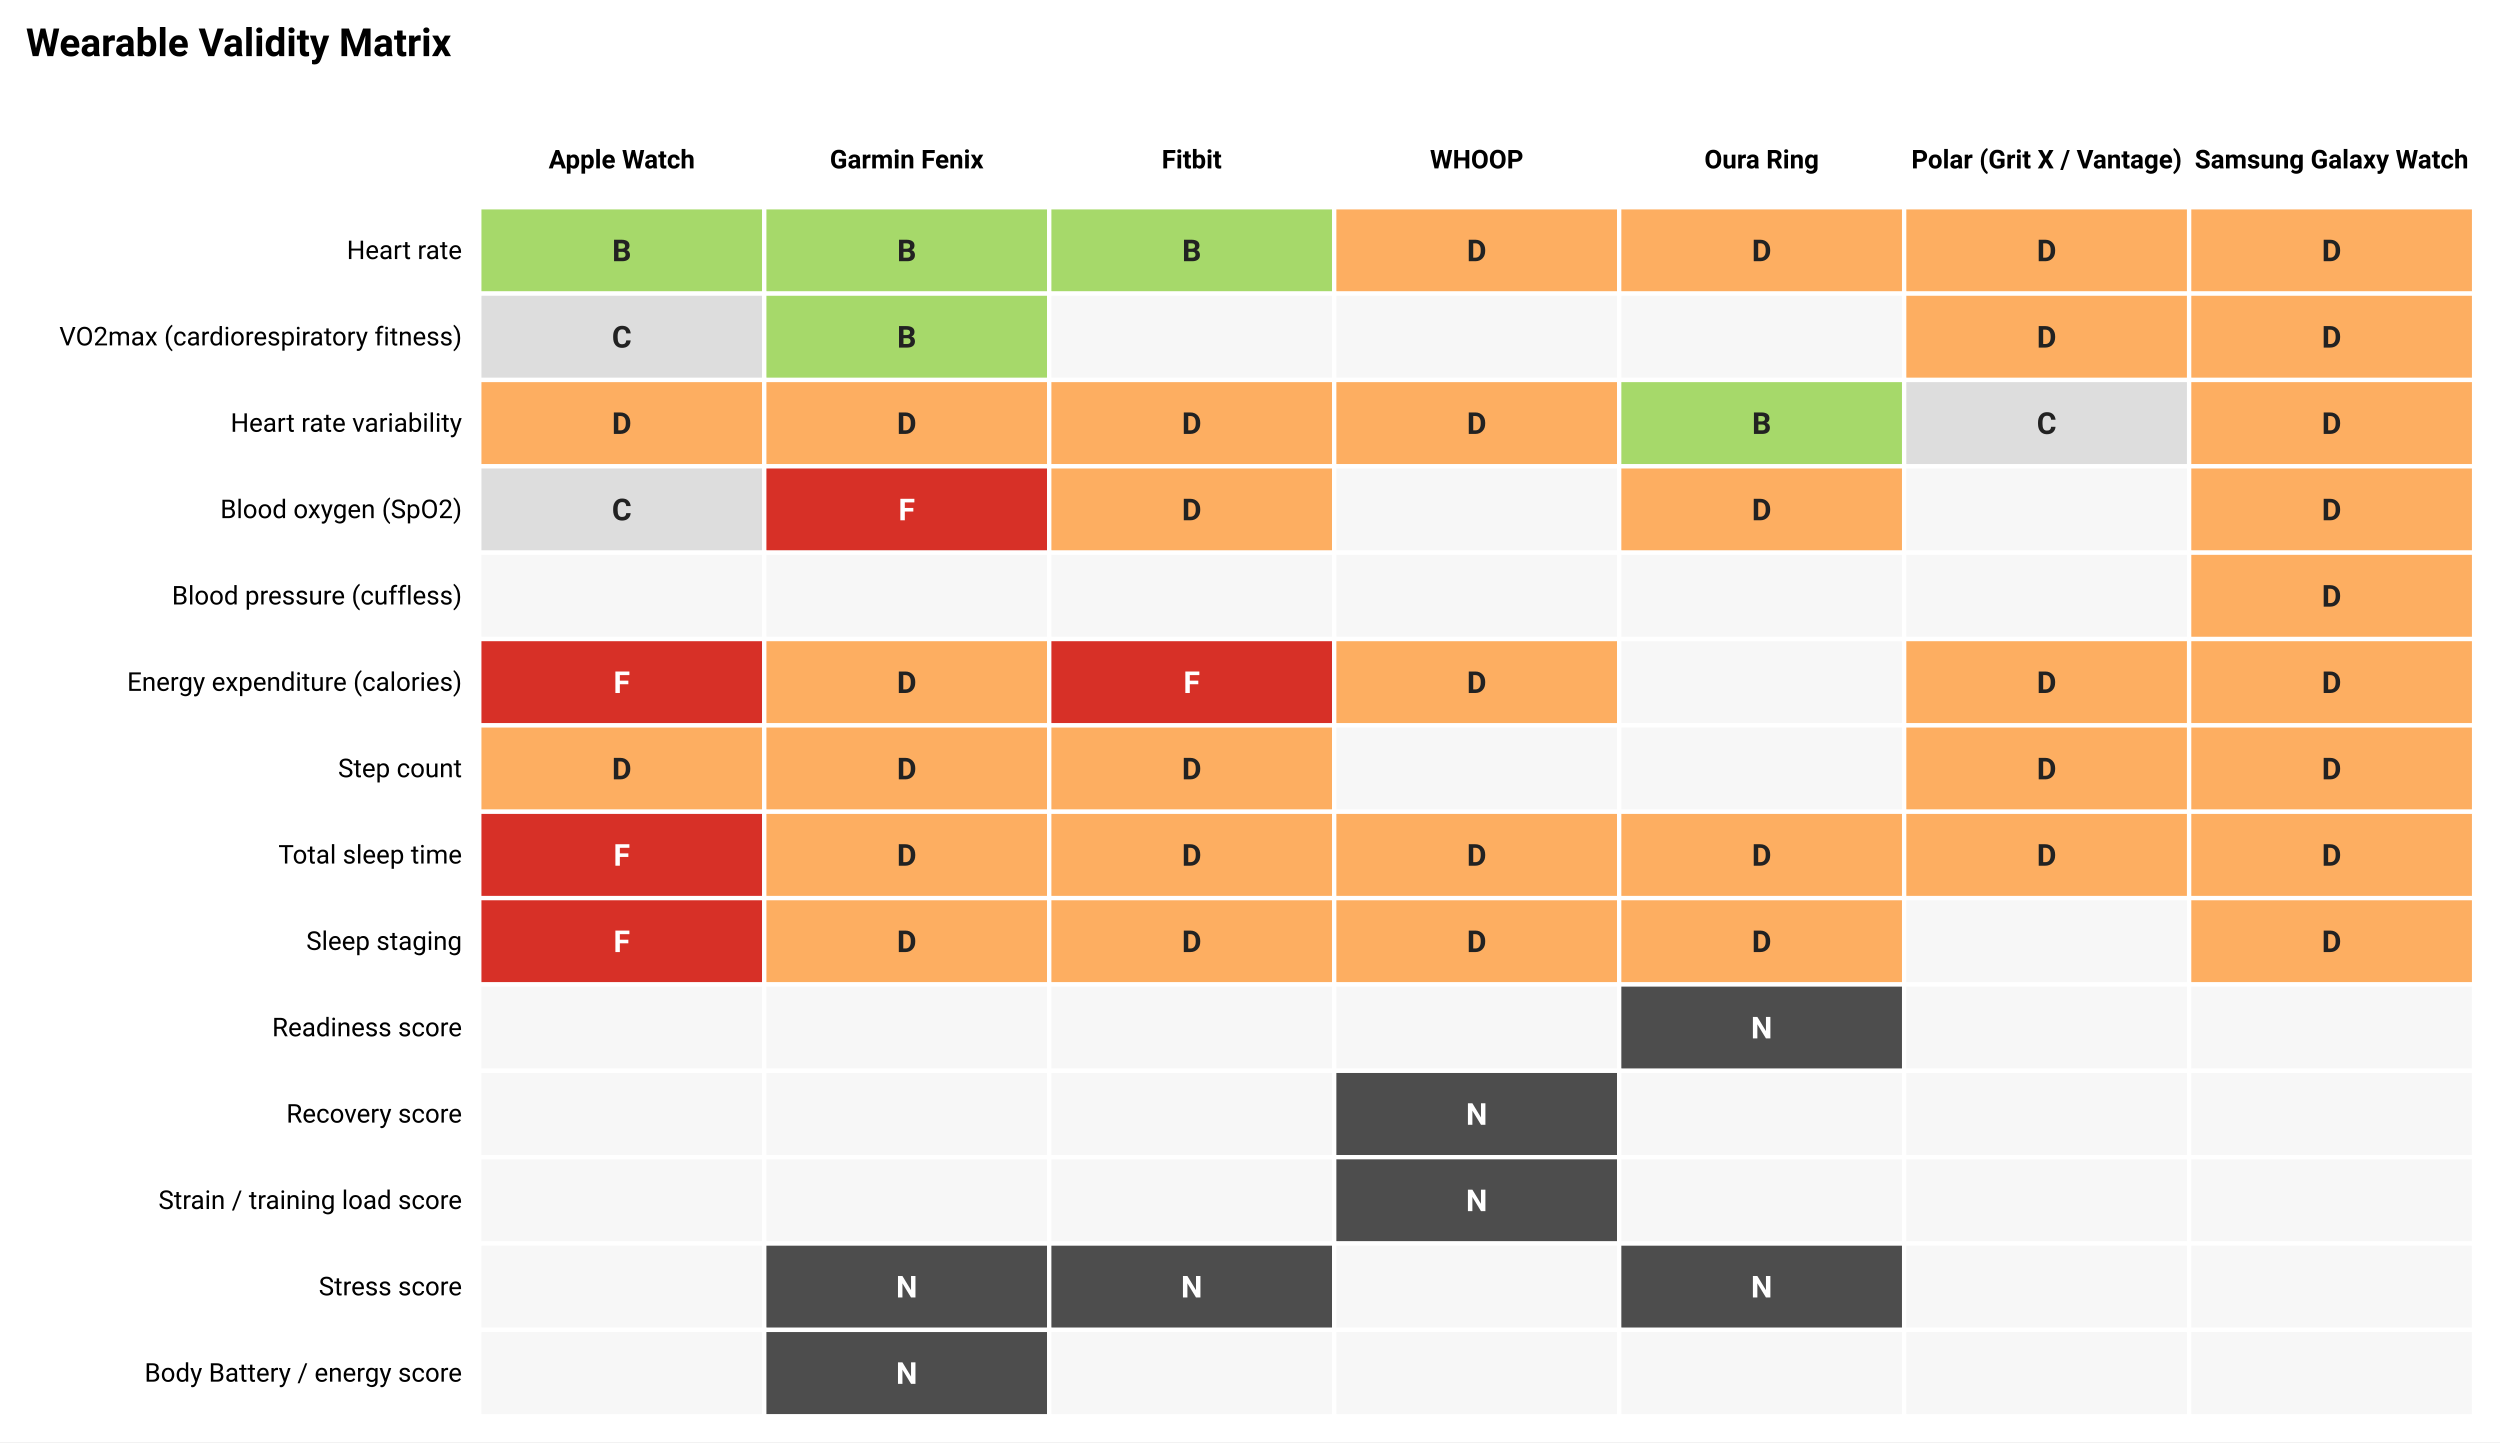
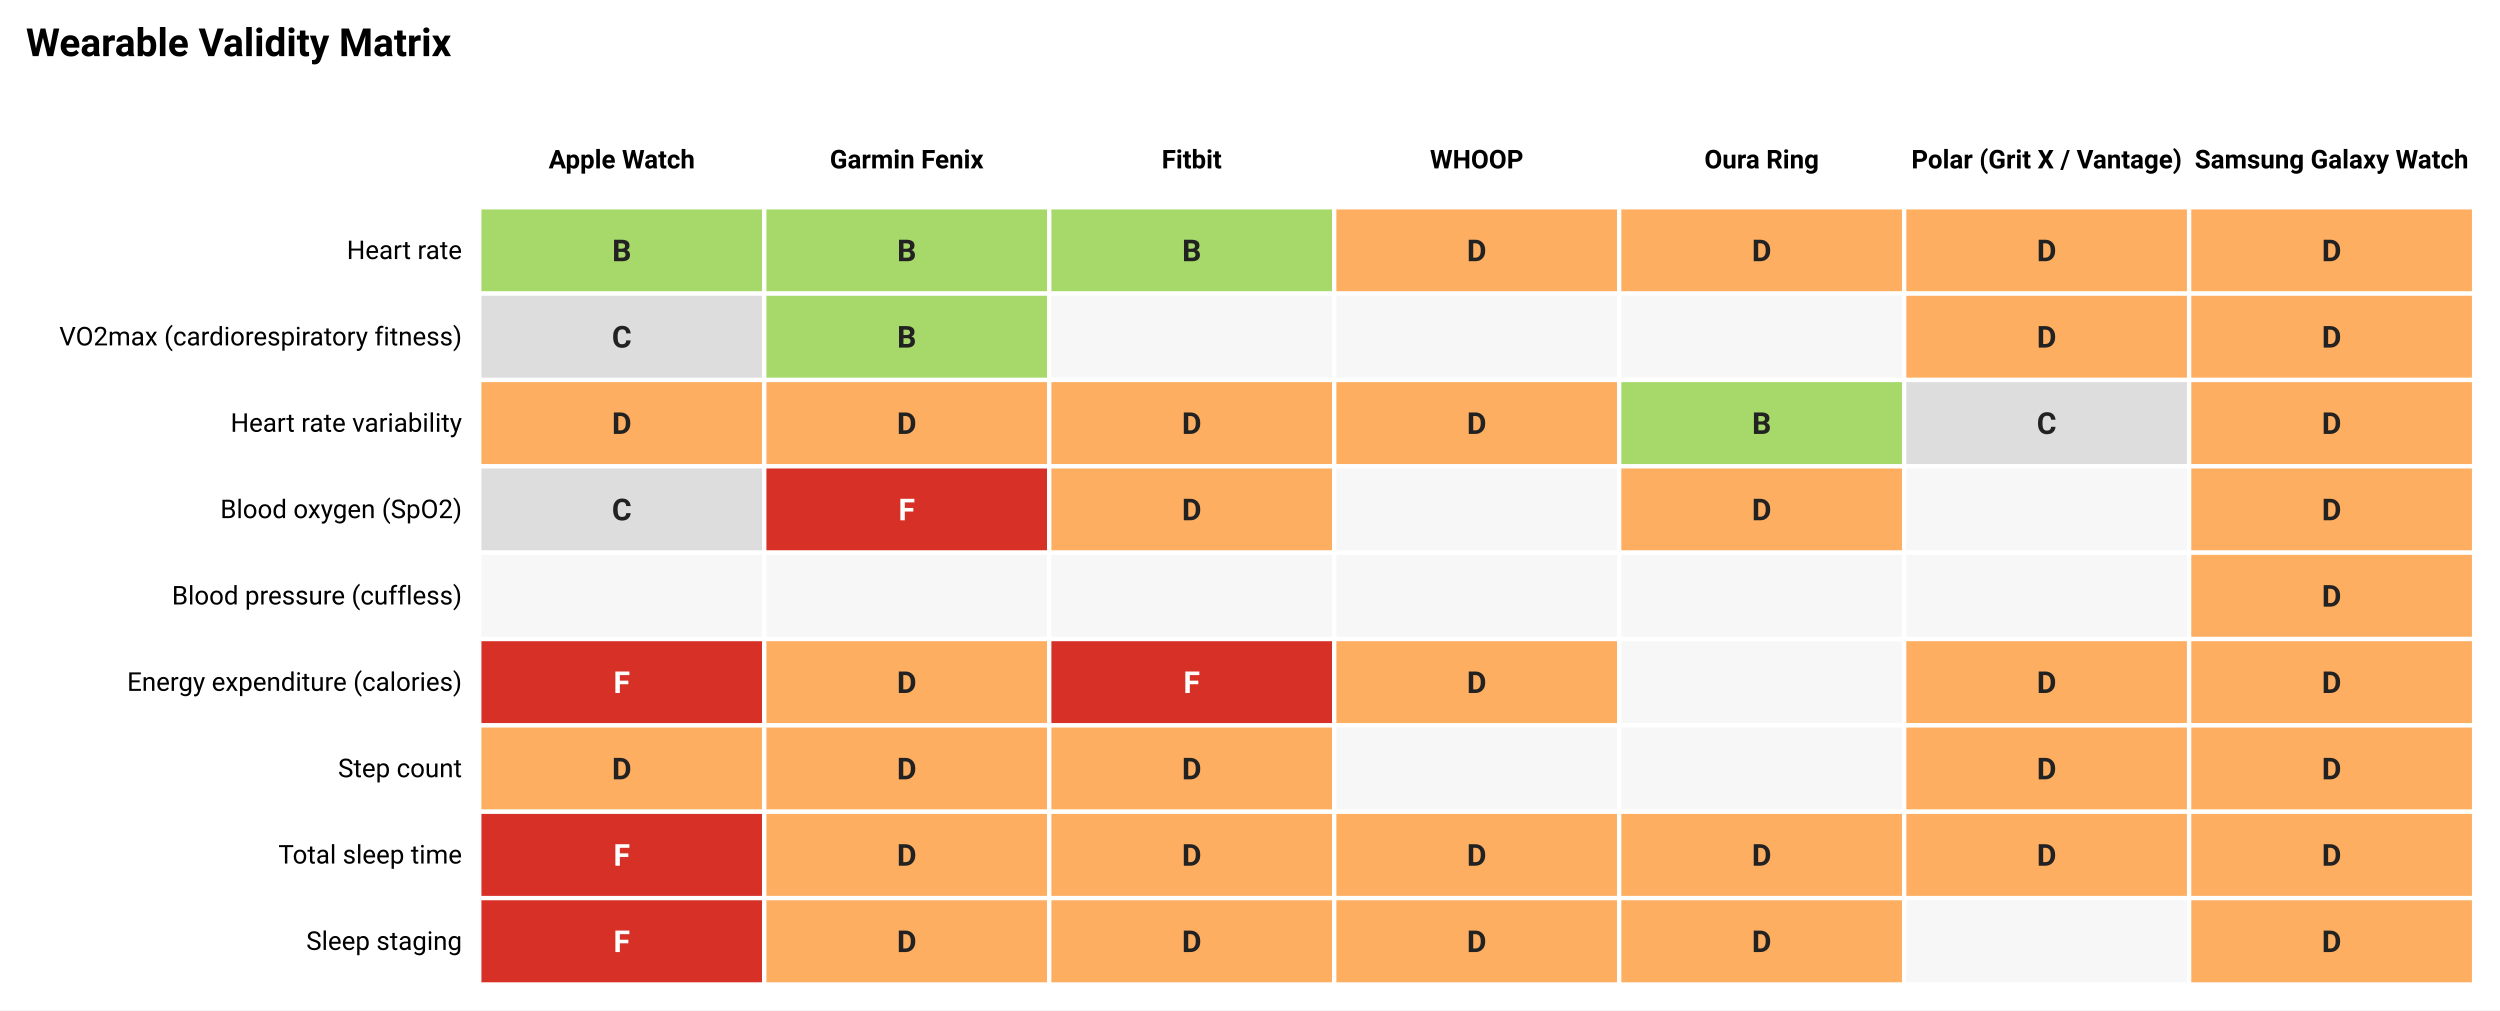
- <svg xmlns="http://www.w3.org/2000/svg" width="1158" height="668" font-family="-apple-system,Segoe UI,Roboto,sans-serif">
-   <rect width="1158" height="668" fill="white" />
+ <svg xmlns="http://www.w3.org/2000/svg" width="1158" height="468" font-family="-apple-system,Segoe UI,Roboto,sans-serif">
+   <rect width="1158" height="468" fill="white" />
  <text x="12" y="26" font-size="18" font-weight="700">Wearable Validity Matrix</text>
  <text x="288" y="78" font-size="12" font-weight="600" text-anchor="middle">Apple Watch</text>
  <text x="420" y="78" font-size="12" font-weight="600" text-anchor="middle">Garmin Fenix</text>
  <text x="552" y="78" font-size="12" font-weight="600" text-anchor="middle">Fitbit</text>
  <text x="684" y="78" font-size="12" font-weight="600" text-anchor="middle">WHOOP</text>
  <text x="816" y="78" font-size="12" font-weight="600" text-anchor="middle">Oura Ring</text>
  <text x="948" y="78" font-size="12" font-weight="600" text-anchor="middle">Polar (Grit X / Vantage)</text>
  <text x="1080" y="78" font-size="12" font-weight="600" text-anchor="middle">Samsung Galaxy Watch</text>
  <text x="214" y="120" font-size="12" text-anchor="end">Heart rate</text>
  <rect x="222" y="96" width="132" height="40" fill="#a6d96a" stroke="white" stroke-width="2" />
  <text x="288" y="121" font-size="14" font-weight="700" text-anchor="middle" fill="#222">B</text>
  <rect x="354" y="96" width="132" height="40" fill="#a6d96a" stroke="white" stroke-width="2" />
  <text x="420" y="121" font-size="14" font-weight="700" text-anchor="middle" fill="#222">B</text>
  <rect x="486" y="96" width="132" height="40" fill="#a6d96a" stroke="white" stroke-width="2" />
  <text x="552" y="121" font-size="14" font-weight="700" text-anchor="middle" fill="#222">B</text>
  <rect x="618" y="96" width="132" height="40" fill="#fdae61" stroke="white" stroke-width="2" />
  <text x="684" y="121" font-size="14" font-weight="700" text-anchor="middle" fill="#222">D</text>
  <rect x="750" y="96" width="132" height="40" fill="#fdae61" stroke="white" stroke-width="2" />
  <text x="816" y="121" font-size="14" font-weight="700" text-anchor="middle" fill="#222">D</text>
  <rect x="882" y="96" width="132" height="40" fill="#fdae61" stroke="white" stroke-width="2" />
  <text x="948" y="121" font-size="14" font-weight="700" text-anchor="middle" fill="#222">D</text>
  <rect x="1014" y="96" width="132" height="40" fill="#fdae61" stroke="white" stroke-width="2" />
  <text x="1080" y="121" font-size="14" font-weight="700" text-anchor="middle" fill="#222">D</text>
  <text x="214" y="160" font-size="12" text-anchor="end">VO2max (cardiorespiratory fitness)</text>
  <rect x="222" y="136" width="132" height="40" fill="#dddddd" stroke="white" stroke-width="2" />
  <text x="288" y="161" font-size="14" font-weight="700" text-anchor="middle" fill="#222">C</text>
  <rect x="354" y="136" width="132" height="40" fill="#a6d96a" stroke="white" stroke-width="2" />
  <text x="420" y="161" font-size="14" font-weight="700" text-anchor="middle" fill="#222">B</text>
  <rect x="486" y="136" width="132" height="40" fill="#f7f7f7" stroke="white" stroke-width="2" />
  <rect x="618" y="136" width="132" height="40" fill="#f7f7f7" stroke="white" stroke-width="2" />
  <rect x="750" y="136" width="132" height="40" fill="#f7f7f7" stroke="white" stroke-width="2" />
  <rect x="882" y="136" width="132" height="40" fill="#fdae61" stroke="white" stroke-width="2" />
  <text x="948" y="161" font-size="14" font-weight="700" text-anchor="middle" fill="#222">D</text>
  <rect x="1014" y="136" width="132" height="40" fill="#fdae61" stroke="white" stroke-width="2" />
  <text x="1080" y="161" font-size="14" font-weight="700" text-anchor="middle" fill="#222">D</text>
  <text x="214" y="200" font-size="12" text-anchor="end">Heart rate variability</text>
  <rect x="222" y="176" width="132" height="40" fill="#fdae61" stroke="white" stroke-width="2" />
  <text x="288" y="201" font-size="14" font-weight="700" text-anchor="middle" fill="#222">D</text>
  <rect x="354" y="176" width="132" height="40" fill="#fdae61" stroke="white" stroke-width="2" />
  <text x="420" y="201" font-size="14" font-weight="700" text-anchor="middle" fill="#222">D</text>
  <rect x="486" y="176" width="132" height="40" fill="#fdae61" stroke="white" stroke-width="2" />
  <text x="552" y="201" font-size="14" font-weight="700" text-anchor="middle" fill="#222">D</text>
  <rect x="618" y="176" width="132" height="40" fill="#fdae61" stroke="white" stroke-width="2" />
  <text x="684" y="201" font-size="14" font-weight="700" text-anchor="middle" fill="#222">D</text>
  <rect x="750" y="176" width="132" height="40" fill="#a6d96a" stroke="white" stroke-width="2" />
  <text x="816" y="201" font-size="14" font-weight="700" text-anchor="middle" fill="#222">B</text>
  <rect x="882" y="176" width="132" height="40" fill="#dddddd" stroke="white" stroke-width="2" />
  <text x="948" y="201" font-size="14" font-weight="700" text-anchor="middle" fill="#222">C</text>
  <rect x="1014" y="176" width="132" height="40" fill="#fdae61" stroke="white" stroke-width="2" />
  <text x="1080" y="201" font-size="14" font-weight="700" text-anchor="middle" fill="#222">D</text>
  <text x="214" y="240" font-size="12" text-anchor="end">Blood oxygen (SpO2)</text>
  <rect x="222" y="216" width="132" height="40" fill="#dddddd" stroke="white" stroke-width="2" />
  <text x="288" y="241" font-size="14" font-weight="700" text-anchor="middle" fill="#222">C</text>
  <rect x="354" y="216" width="132" height="40" fill="#d73027" stroke="white" stroke-width="2" />
  <text x="420" y="241" font-size="14" font-weight="700" text-anchor="middle" fill="white">F</text>
  <rect x="486" y="216" width="132" height="40" fill="#fdae61" stroke="white" stroke-width="2" />
  <text x="552" y="241" font-size="14" font-weight="700" text-anchor="middle" fill="#222">D</text>
  <rect x="618" y="216" width="132" height="40" fill="#f7f7f7" stroke="white" stroke-width="2" />
  <rect x="750" y="216" width="132" height="40" fill="#fdae61" stroke="white" stroke-width="2" />
  <text x="816" y="241" font-size="14" font-weight="700" text-anchor="middle" fill="#222">D</text>
  <rect x="882" y="216" width="132" height="40" fill="#f7f7f7" stroke="white" stroke-width="2" />
  <rect x="1014" y="216" width="132" height="40" fill="#fdae61" stroke="white" stroke-width="2" />
  <text x="1080" y="241" font-size="14" font-weight="700" text-anchor="middle" fill="#222">D</text>
  <text x="214" y="280" font-size="12" text-anchor="end">Blood pressure (cuffless)</text>
  <rect x="222" y="256" width="132" height="40" fill="#f7f7f7" stroke="white" stroke-width="2" />
  <rect x="354" y="256" width="132" height="40" fill="#f7f7f7" stroke="white" stroke-width="2" />
  <rect x="486" y="256" width="132" height="40" fill="#f7f7f7" stroke="white" stroke-width="2" />
  <rect x="618" y="256" width="132" height="40" fill="#f7f7f7" stroke="white" stroke-width="2" />
  <rect x="750" y="256" width="132" height="40" fill="#f7f7f7" stroke="white" stroke-width="2" />
  <rect x="882" y="256" width="132" height="40" fill="#f7f7f7" stroke="white" stroke-width="2" />
  <rect x="1014" y="256" width="132" height="40" fill="#fdae61" stroke="white" stroke-width="2" />
  <text x="1080" y="281" font-size="14" font-weight="700" text-anchor="middle" fill="#222">D</text>
  <text x="214" y="320" font-size="12" text-anchor="end">Energy expenditure (calories)</text>
  <rect x="222" y="296" width="132" height="40" fill="#d73027" stroke="white" stroke-width="2" />
  <text x="288" y="321" font-size="14" font-weight="700" text-anchor="middle" fill="white">F</text>
  <rect x="354" y="296" width="132" height="40" fill="#fdae61" stroke="white" stroke-width="2" />
  <text x="420" y="321" font-size="14" font-weight="700" text-anchor="middle" fill="#222">D</text>
  <rect x="486" y="296" width="132" height="40" fill="#d73027" stroke="white" stroke-width="2" />
  <text x="552" y="321" font-size="14" font-weight="700" text-anchor="middle" fill="white">F</text>
  <rect x="618" y="296" width="132" height="40" fill="#fdae61" stroke="white" stroke-width="2" />
  <text x="684" y="321" font-size="14" font-weight="700" text-anchor="middle" fill="#222">D</text>
  <rect x="750" y="296" width="132" height="40" fill="#f7f7f7" stroke="white" stroke-width="2" />
  <rect x="882" y="296" width="132" height="40" fill="#fdae61" stroke="white" stroke-width="2" />
  <text x="948" y="321" font-size="14" font-weight="700" text-anchor="middle" fill="#222">D</text>
  <rect x="1014" y="296" width="132" height="40" fill="#fdae61" stroke="white" stroke-width="2" />
  <text x="1080" y="321" font-size="14" font-weight="700" text-anchor="middle" fill="#222">D</text>
  <text x="214" y="360" font-size="12" text-anchor="end">Step count</text>
  <rect x="222" y="336" width="132" height="40" fill="#fdae61" stroke="white" stroke-width="2" />
  <text x="288" y="361" font-size="14" font-weight="700" text-anchor="middle" fill="#222">D</text>
  <rect x="354" y="336" width="132" height="40" fill="#fdae61" stroke="white" stroke-width="2" />
  <text x="420" y="361" font-size="14" font-weight="700" text-anchor="middle" fill="#222">D</text>
  <rect x="486" y="336" width="132" height="40" fill="#fdae61" stroke="white" stroke-width="2" />
  <text x="552" y="361" font-size="14" font-weight="700" text-anchor="middle" fill="#222">D</text>
  <rect x="618" y="336" width="132" height="40" fill="#f7f7f7" stroke="white" stroke-width="2" />
  <rect x="750" y="336" width="132" height="40" fill="#f7f7f7" stroke="white" stroke-width="2" />
  <rect x="882" y="336" width="132" height="40" fill="#fdae61" stroke="white" stroke-width="2" />
  <text x="948" y="361" font-size="14" font-weight="700" text-anchor="middle" fill="#222">D</text>
  <rect x="1014" y="336" width="132" height="40" fill="#fdae61" stroke="white" stroke-width="2" />
  <text x="1080" y="361" font-size="14" font-weight="700" text-anchor="middle" fill="#222">D</text>
  <text x="214" y="400" font-size="12" text-anchor="end">Total sleep time</text>
  <rect x="222" y="376" width="132" height="40" fill="#d73027" stroke="white" stroke-width="2" />
  <text x="288" y="401" font-size="14" font-weight="700" text-anchor="middle" fill="white">F</text>
  <rect x="354" y="376" width="132" height="40" fill="#fdae61" stroke="white" stroke-width="2" />
  <text x="420" y="401" font-size="14" font-weight="700" text-anchor="middle" fill="#222">D</text>
  <rect x="486" y="376" width="132" height="40" fill="#fdae61" stroke="white" stroke-width="2" />
  <text x="552" y="401" font-size="14" font-weight="700" text-anchor="middle" fill="#222">D</text>
  <rect x="618" y="376" width="132" height="40" fill="#fdae61" stroke="white" stroke-width="2" />
  <text x="684" y="401" font-size="14" font-weight="700" text-anchor="middle" fill="#222">D</text>
  <rect x="750" y="376" width="132" height="40" fill="#fdae61" stroke="white" stroke-width="2" />
  <text x="816" y="401" font-size="14" font-weight="700" text-anchor="middle" fill="#222">D</text>
  <rect x="882" y="376" width="132" height="40" fill="#fdae61" stroke="white" stroke-width="2" />
  <text x="948" y="401" font-size="14" font-weight="700" text-anchor="middle" fill="#222">D</text>
  <rect x="1014" y="376" width="132" height="40" fill="#fdae61" stroke="white" stroke-width="2" />
  <text x="1080" y="401" font-size="14" font-weight="700" text-anchor="middle" fill="#222">D</text>
  <text x="214" y="440" font-size="12" text-anchor="end">Sleep staging</text>
  <rect x="222" y="416" width="132" height="40" fill="#d73027" stroke="white" stroke-width="2" />
  <text x="288" y="441" font-size="14" font-weight="700" text-anchor="middle" fill="white">F</text>
  <rect x="354" y="416" width="132" height="40" fill="#fdae61" stroke="white" stroke-width="2" />
  <text x="420" y="441" font-size="14" font-weight="700" text-anchor="middle" fill="#222">D</text>
  <rect x="486" y="416" width="132" height="40" fill="#fdae61" stroke="white" stroke-width="2" />
  <text x="552" y="441" font-size="14" font-weight="700" text-anchor="middle" fill="#222">D</text>
  <rect x="618" y="416" width="132" height="40" fill="#fdae61" stroke="white" stroke-width="2" />
  <text x="684" y="441" font-size="14" font-weight="700" text-anchor="middle" fill="#222">D</text>
  <rect x="750" y="416" width="132" height="40" fill="#fdae61" stroke="white" stroke-width="2" />
  <text x="816" y="441" font-size="14" font-weight="700" text-anchor="middle" fill="#222">D</text>
  <rect x="882" y="416" width="132" height="40" fill="#f7f7f7" stroke="white" stroke-width="2" />
  <rect x="1014" y="416" width="132" height="40" fill="#fdae61" stroke="white" stroke-width="2" />
  <text x="1080" y="441" font-size="14" font-weight="700" text-anchor="middle" fill="#222">D</text>
-   <text x="214" y="480" font-size="12" text-anchor="end">Readiness score</text>
-   <rect x="222" y="456" width="132" height="40" fill="#f7f7f7" stroke="white" stroke-width="2" />
-   <rect x="354" y="456" width="132" height="40" fill="#f7f7f7" stroke="white" stroke-width="2" />
-   <rect x="486" y="456" width="132" height="40" fill="#f7f7f7" stroke="white" stroke-width="2" />
-   <rect x="618" y="456" width="132" height="40" fill="#f7f7f7" stroke="white" stroke-width="2" />
-   <rect x="750" y="456" width="132" height="40" fill="#4d4d4d" stroke="white" stroke-width="2" />
-   <text x="816" y="481" font-size="14" font-weight="700" text-anchor="middle" fill="white">N</text>
-   <rect x="882" y="456" width="132" height="40" fill="#f7f7f7" stroke="white" stroke-width="2" />
-   <rect x="1014" y="456" width="132" height="40" fill="#f7f7f7" stroke="white" stroke-width="2" />
-   <text x="214" y="520" font-size="12" text-anchor="end">Recovery score</text>
-   <rect x="222" y="496" width="132" height="40" fill="#f7f7f7" stroke="white" stroke-width="2" />
-   <rect x="354" y="496" width="132" height="40" fill="#f7f7f7" stroke="white" stroke-width="2" />
-   <rect x="486" y="496" width="132" height="40" fill="#f7f7f7" stroke="white" stroke-width="2" />
-   <rect x="618" y="496" width="132" height="40" fill="#4d4d4d" stroke="white" stroke-width="2" />
-   <text x="684" y="521" font-size="14" font-weight="700" text-anchor="middle" fill="white">N</text>
-   <rect x="750" y="496" width="132" height="40" fill="#f7f7f7" stroke="white" stroke-width="2" />
-   <rect x="882" y="496" width="132" height="40" fill="#f7f7f7" stroke="white" stroke-width="2" />
-   <rect x="1014" y="496" width="132" height="40" fill="#f7f7f7" stroke="white" stroke-width="2" />
-   <text x="214" y="560" font-size="12" text-anchor="end">Strain / training load score</text>
-   <rect x="222" y="536" width="132" height="40" fill="#f7f7f7" stroke="white" stroke-width="2" />
-   <rect x="354" y="536" width="132" height="40" fill="#f7f7f7" stroke="white" stroke-width="2" />
-   <rect x="486" y="536" width="132" height="40" fill="#f7f7f7" stroke="white" stroke-width="2" />
-   <rect x="618" y="536" width="132" height="40" fill="#4d4d4d" stroke="white" stroke-width="2" />
-   <text x="684" y="561" font-size="14" font-weight="700" text-anchor="middle" fill="white">N</text>
-   <rect x="750" y="536" width="132" height="40" fill="#f7f7f7" stroke="white" stroke-width="2" />
-   <rect x="882" y="536" width="132" height="40" fill="#f7f7f7" stroke="white" stroke-width="2" />
-   <rect x="1014" y="536" width="132" height="40" fill="#f7f7f7" stroke="white" stroke-width="2" />
-   <text x="214" y="600" font-size="12" text-anchor="end">Stress score</text>
-   <rect x="222" y="576" width="132" height="40" fill="#f7f7f7" stroke="white" stroke-width="2" />
-   <rect x="354" y="576" width="132" height="40" fill="#4d4d4d" stroke="white" stroke-width="2" />
-   <text x="420" y="601" font-size="14" font-weight="700" text-anchor="middle" fill="white">N</text>
-   <rect x="486" y="576" width="132" height="40" fill="#4d4d4d" stroke="white" stroke-width="2" />
-   <text x="552" y="601" font-size="14" font-weight="700" text-anchor="middle" fill="white">N</text>
-   <rect x="618" y="576" width="132" height="40" fill="#f7f7f7" stroke="white" stroke-width="2" />
-   <rect x="750" y="576" width="132" height="40" fill="#4d4d4d" stroke="white" stroke-width="2" />
-   <text x="816" y="601" font-size="14" font-weight="700" text-anchor="middle" fill="white">N</text>
-   <rect x="882" y="576" width="132" height="40" fill="#f7f7f7" stroke="white" stroke-width="2" />
-   <rect x="1014" y="576" width="132" height="40" fill="#f7f7f7" stroke="white" stroke-width="2" />
-   <text x="214" y="640" font-size="12" text-anchor="end">Body Battery / energy score</text>
-   <rect x="222" y="616" width="132" height="40" fill="#f7f7f7" stroke="white" stroke-width="2" />
-   <rect x="354" y="616" width="132" height="40" fill="#4d4d4d" stroke="white" stroke-width="2" />
-   <text x="420" y="641" font-size="14" font-weight="700" text-anchor="middle" fill="white">N</text>
-   <rect x="486" y="616" width="132" height="40" fill="#f7f7f7" stroke="white" stroke-width="2" />
-   <rect x="618" y="616" width="132" height="40" fill="#f7f7f7" stroke="white" stroke-width="2" />
-   <rect x="750" y="616" width="132" height="40" fill="#f7f7f7" stroke="white" stroke-width="2" />
-   <rect x="882" y="616" width="132" height="40" fill="#f7f7f7" stroke="white" stroke-width="2" />
-   <rect x="1014" y="616" width="132" height="40" fill="#f7f7f7" stroke="white" stroke-width="2" />
</svg>
